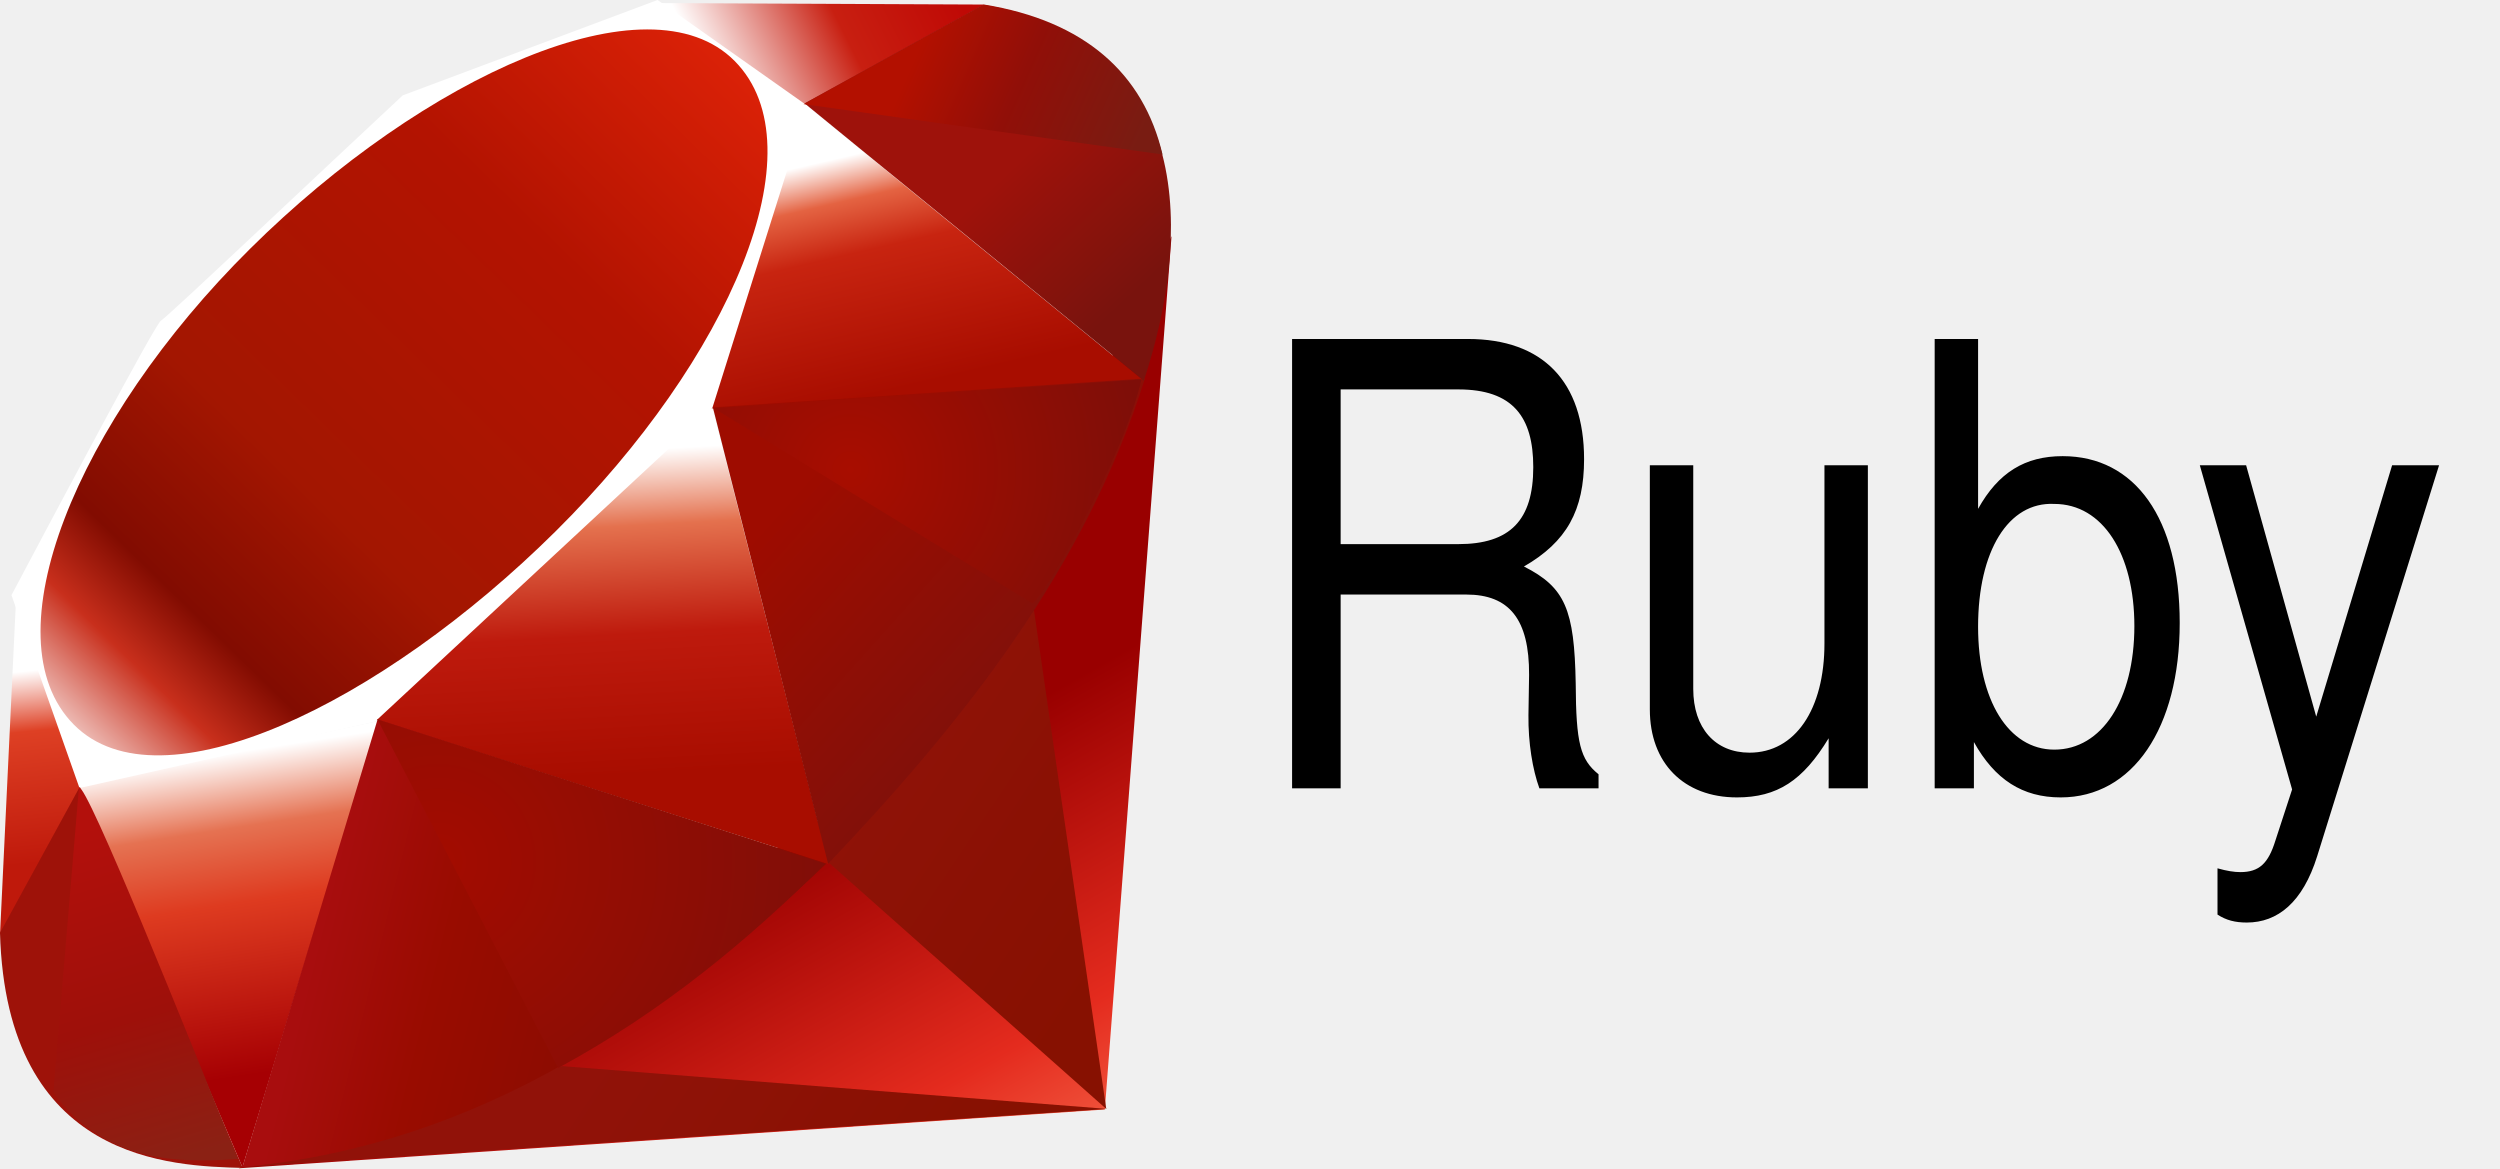
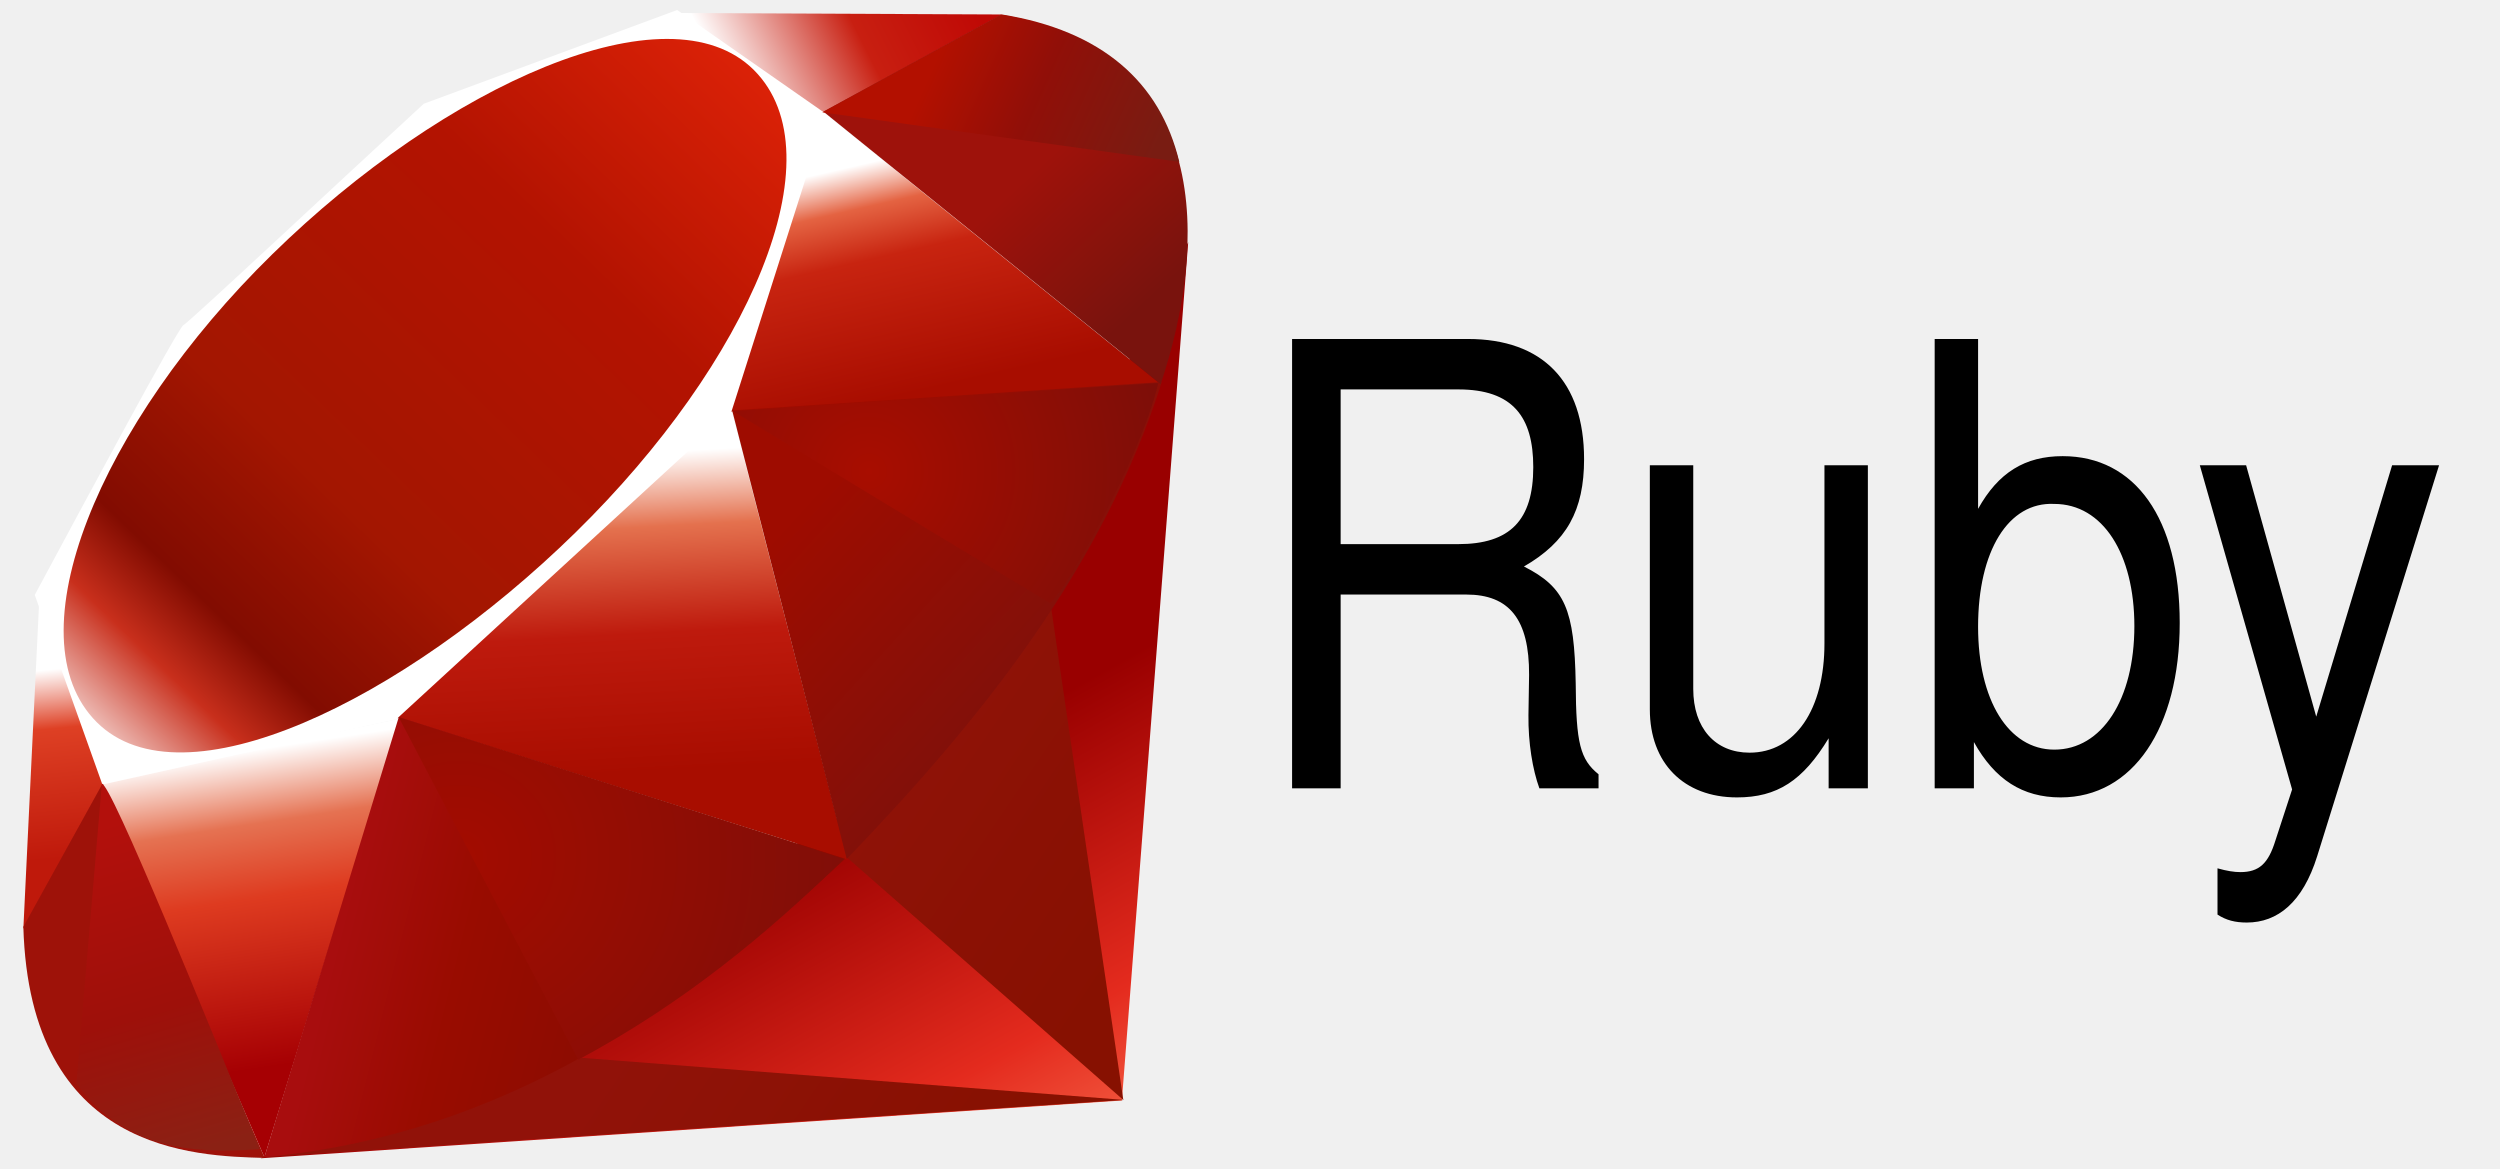
<svg xmlns="http://www.w3.org/2000/svg" xmlns:xlink="http://www.w3.org/1999/xlink" width="111.866mm" height="52.276mm" viewBox="0 0 111.866 52.276" version="1.1" id="svg751">
  <defs id="defs745">
    <linearGradient y2="141.753" x2="132.276" y1="215.549" x1="174.074" gradientUnits="userSpaceOnUse" id="XMLID_17_-9">
      <stop id="stop3272-4" style="stop-color:#FB7655" offset="0" />
      <stop id="stop3274-5" style="stop-color:#FB7655" offset="0" />
      <stop id="stop3276-1" style="stop-color:#E42B1E" offset="0.41" />
      <stop id="stop3278-0" style="stop-color:#990000" offset="0.99" />
      <stop id="stop3280-3" style="stop-color:#990000" offset="1" />
    </linearGradient>
    <linearGradient y2="117.409" x2="141.028" y1="153.558" x1="194.895" gradientUnits="userSpaceOnUse" id="XMLID_18_-7">
      <stop id="stop3285-8" style="stop-color:#871101" offset="0" />
      <stop id="stop3287-8" style="stop-color:#871101" offset="0" />
      <stop id="stop3289-6" style="stop-color:#911209" offset="0.99" />
      <stop id="stop3291-0" style="stop-color:#911209" offset="1" />
    </linearGradient>
    <linearGradient y2="181.638" x2="97.93" y1="217.785" x1="151.795" gradientUnits="userSpaceOnUse" id="XMLID_19_-4">
      <stop id="stop3296-6" style="stop-color:#871101" offset="0" />
      <stop id="stop3298-7" style="stop-color:#871101" offset="0" />
      <stop id="stop3300-6" style="stop-color:#911209" offset="0.99" />
      <stop id="stop3302-0" style="stop-color:#911209" offset="1" />
    </linearGradient>
    <linearGradient y2="181.661" x2="47.047" y1="127.391" x1="38.696" gradientUnits="userSpaceOnUse" id="XMLID_20_-9">
      <stop id="stop3307-7" style="stop-color:#FFFFFF" offset="0" />
      <stop id="stop3309-5" style="stop-color:#FFFFFF" offset="0" />
      <stop id="stop3311-9" style="stop-color:#E57252" offset="0.23" />
      <stop id="stop3313-7" style="stop-color:#DE3B20" offset="0.46" />
      <stop id="stop3315-8" style="stop-color:#A60003" offset="0.99" />
      <stop id="stop3317-5" style="stop-color:#A60003" offset="1" />
    </linearGradient>
    <linearGradient y2="132.102" x2="99.21" y1="76.715" x1="96.133" gradientUnits="userSpaceOnUse" id="XMLID_21_-3">
      <stop id="stop3322-3" style="stop-color:#FFFFFF" offset="0" />
      <stop id="stop3324-8" style="stop-color:#FFFFFF" offset="0" />
      <stop id="stop3326-3" style="stop-color:#E4714E" offset="0.23" />
      <stop id="stop3328-7" style="stop-color:#BE1A0D" offset="0.56" />
      <stop id="stop3330-9" style="stop-color:#A80D00" offset="0.99" />
      <stop id="stop3332-3" style="stop-color:#A80D00" offset="1" />
    </linearGradient>
    <linearGradient y2="65.216" x2="156.314" y1="25.521" x1="147.103" gradientUnits="userSpaceOnUse" id="XMLID_22_-7">
      <stop id="stop3337-8" style="stop-color:#FFFFFF" offset="0" />
      <stop id="stop3339-7" style="stop-color:#FFFFFF" offset="0" />
      <stop id="stop3341-4" style="stop-color:#E46342" offset="0.18" />
      <stop id="stop3343-1" style="stop-color:#C82410" offset="0.4" />
      <stop id="stop3345-9" style="stop-color:#A80D00" offset="0.99" />
      <stop id="stop3347-0" style="stop-color:#A80D00" offset="1" />
    </linearGradient>
    <linearGradient y2="-8.305" x2="158.669" y1="11.541" x1="118.976" gradientUnits="userSpaceOnUse" id="XMLID_23_-9">
      <stop id="stop3352-8" style="stop-color:#FFFFFF" offset="0" />
      <stop id="stop3354-8" style="stop-color:#FFFFFF" offset="0" />
      <stop id="stop3356-5" style="stop-color:#C81F11" offset="0.54" />
      <stop id="stop3358-8" style="stop-color:#BF0905" offset="0.99" />
      <stop id="stop3360-4" style="stop-color:#BF0905" offset="1" />
    </linearGradient>
    <linearGradient y2="146.263" x2="7.17" y1="113.555" x1="3.903" gradientUnits="userSpaceOnUse" id="XMLID_24_-3">
      <stop id="stop3365-7" style="stop-color:#FFFFFF" offset="0" />
      <stop id="stop3367-1" style="stop-color:#FFFFFF" offset="0" />
      <stop id="stop3369-3" style="stop-color:#DE4024" offset="0.31" />
      <stop id="stop3371-8" style="stop-color:#BF190B" offset="0.99" />
      <stop id="stop3373-0" style="stop-color:#BF190B" offset="1" />
    </linearGradient>
    <linearGradient y2="-2.809" x2="135.015" y1="155.105" x1="-18.556" gradientUnits="userSpaceOnUse" id="XMLID_25_-9">
      <stop id="stop3380-7" style="stop-color:#BD0012" offset="0" />
      <stop id="stop3382-9" style="stop-color:#BD0012" offset="0" />
      <stop id="stop3384-9" style="stop-color:#FFFFFF" offset="0.07" />
      <stop id="stop3386-3" style="stop-color:#FFFFFF" offset="0.17" />
      <stop id="stop3388-2" style="stop-color:#C82F1C" offset="0.27" />
      <stop id="stop3390-4" style="stop-color:#820C01" offset="0.33" />
      <stop id="stop3392-3" style="stop-color:#A31601" offset="0.46" />
      <stop id="stop3394-7" style="stop-color:#B31301" offset="0.72" />
      <stop id="stop3396-1" style="stop-color:#E82609" offset="0.99" />
      <stop id="stop3398-2" style="stop-color:#E82609" offset="1" />
    </linearGradient>
    <linearGradient y2="159.617" x2="52.818" y1="171.033" x1="99.075" gradientUnits="userSpaceOnUse" id="XMLID_26_-2">
      <stop id="stop3403-0" style="stop-color:#8C0C01" offset="0" />
      <stop id="stop3405-2" style="stop-color:#8C0C01" offset="0" />
      <stop id="stop3407-1" style="stop-color:#990C00" offset="0.54" />
      <stop id="stop3409-7" style="stop-color:#A80D0E" offset="0.99" />
      <stop id="stop3411-5" style="stop-color:#A80D0E" offset="1" />
    </linearGradient>
    <linearGradient y2="78.684" x2="137.433" y1="115.515" x1="178.526" gradientUnits="userSpaceOnUse" id="XMLID_27_-1">
      <stop id="stop3416-7" style="stop-color:#7E110B" offset="0" />
      <stop id="stop3418-4" style="stop-color:#7E110B" offset="0" />
      <stop id="stop3420-1" style="stop-color:#9E0C00" offset="0.99" />
      <stop id="stop3422-7" style="stop-color:#9E0C00" offset="1" />
    </linearGradient>
    <linearGradient y2="26.054" x2="173.154" y1="47.937" x1="193.624" gradientUnits="userSpaceOnUse" id="XMLID_28_-1">
      <stop id="stop3427-1" style="stop-color:#79130D" offset="0" />
      <stop id="stop3429-1" style="stop-color:#79130D" offset="0" />
      <stop id="stop3431-7" style="stop-color:#9E120B" offset="0.99" />
      <stop id="stop3433-0" style="stop-color:#9E120B" offset="1" />
    </linearGradient>
    <radialGradient gradientUnits="userSpaceOnUse" r="50.358" cy="79.388" cx="143.832" id="XMLID_29_-4">
      <stop id="stop3440-0" style="stop-color:#A80D00" offset="0" />
      <stop id="stop3442-8" style="stop-color:#A80D00" offset="0" />
      <stop id="stop3444-5" style="stop-color:#7E0E08" offset="0.99" />
      <stop id="stop3446-1" style="stop-color:#7E0E08" offset="1" />
    </radialGradient>
    <radialGradient gradientUnits="userSpaceOnUse" r="66.944" cy="145.751" cx="74.092" id="XMLID_30_-6">
      <stop id="stop3451-6" style="stop-color:#A30C00" offset="0" />
      <stop id="stop3453-2" style="stop-color:#A30C00" offset="0" />
      <stop id="stop3455-1" style="stop-color:#800E08" offset="0.99" />
      <stop id="stop3457-9" style="stop-color:#800E08" offset="1" />
    </radialGradient>
    <linearGradient y2="140.742" x2="9.989" y1="197.336" x1="26.67" gradientUnits="userSpaceOnUse" id="XMLID_31_-6">
      <stop id="stop3462-4" style="stop-color:#8B2114" offset="0" />
      <stop id="stop3464-8" style="stop-color:#8B2114" offset="0" />
      <stop id="stop3466-0" style="stop-color:#9E100A" offset="0.43" />
      <stop id="stop3468-8" style="stop-color:#B3100C" offset="0.99" />
      <stop id="stop3470-1" style="stop-color:#B3100C" offset="1" />
    </linearGradient>
    <linearGradient y2="26.306" x2="192.039" y1="9.798" x1="154.641" gradientUnits="userSpaceOnUse" id="XMLID_32_-0">
      <stop id="stop3475-2" style="stop-color:#B31000" offset="0" />
      <stop id="stop3477-2" style="stop-color:#B31000" offset="0" />
      <stop id="stop3479-9" style="stop-color:#910F08" offset="0.44" />
      <stop id="stop3481-7" style="stop-color:#791C12" offset="0.99" />
      <stop id="stop3483-5" style="stop-color:#791C12" offset="1" />
    </linearGradient>
    <linearGradient xlink:href="#XMLID_17_-9" id="linearGradient3448" gradientUnits="userSpaceOnUse" x1="174.074" y1="215.549" x2="132.276" y2="141.753" />
  </defs>
-   <g style="display:inline;overflow:visible" id="g1629" transform="scale(0.2645833)">
+   <g style="display:inline;overflow:visible" id="g1629" transform="matrix(0.2630769,0,0,0.2600515,1.044637,0.4477017)">
    <polygon id="polygon3282" points="198.13,39.95 153.5,130.41 40.38,197.58 186.849,187.641 " style="clip-rule:evenodd;fill:url(#linearGradient3448);fill-rule:evenodd" />
-     <polygon id="polygon3293" points="140.209,145.93 187.089,187.54 174.5,100.65 " style="clip-rule:evenodd;fill:url(#XMLID_18_-7);fill-rule:evenodd" />
-     <polygon id="polygon3304" points="40.87,197.391 187.259,187.54 95.03,180.3 " style="clip-rule:evenodd;fill:url(#XMLID_19_-4);fill-rule:evenodd" />
-     <polygon id="polygon3319" points="13.34,132.771 41,197.41 64.04,121.93 " style="clip-rule:evenodd;fill:url(#XMLID_20_-9);fill-rule:evenodd" />
-     <polygon id="polygon3334" points="58.33,120.01 140.2,146.18 119,63.14 " style="clip-rule:evenodd;fill:url(#XMLID_21_-3);fill-rule:evenodd" />
-     <polygon id="polygon3349" points="120,69.1 193.32,64.31 135.97,17.47 " style="clip-rule:evenodd;fill:url(#XMLID_22_-7);fill-rule:evenodd" />
-     <polygon id="polygon3362" points="111.49,0.52 166.5,0.77 132.77,19.41 " style="clip-rule:evenodd;fill:url(#XMLID_23_-9);fill-rule:evenodd" />
-     <polygon id="polygon3375" points="2.7,101.62 0,158.09 14.13,132.32 " style="clip-rule:evenodd;fill:url(#XMLID_24_-3);fill-rule:evenodd" />
+     <polygon id="polygon3293" points="187.089,187.54 174.5,100.65 140.209,145.93 " style="clip-rule:evenodd;fill:url(#XMLID_18_-7);fill-rule:evenodd" />
+     <polygon id="polygon3304" points="187.259,187.54 95.03,180.3 40.87,197.391 " style="clip-rule:evenodd;fill:url(#XMLID_19_-4);fill-rule:evenodd" />
+     <polygon id="polygon3319" points="41,197.41 64.04,121.93 13.34,132.771 " style="clip-rule:evenodd;fill:url(#XMLID_20_-9);fill-rule:evenodd" />
+     <polygon id="polygon3334" points="140.2,146.18 119,63.14 58.33,120.01 " style="clip-rule:evenodd;fill:url(#XMLID_21_-3);fill-rule:evenodd" />
+     <polygon id="polygon3349" points="193.32,64.31 135.97,17.47 120,69.1 " style="clip-rule:evenodd;fill:url(#XMLID_22_-7);fill-rule:evenodd" />
+     <polygon id="polygon3362" points="166.5,0.77 132.77,19.41 111.49,0.52 " style="clip-rule:evenodd;fill:url(#XMLID_23_-9);fill-rule:evenodd" />
+     <polygon id="polygon3375" points="0,158.09 14.13,132.32 2.7,101.62 " style="clip-rule:evenodd;fill:url(#XMLID_24_-3);fill-rule:evenodd" />
    <path id="path3377" d="m 1.94,100.65 11.5,32.62 49.97,-11.211 57.05,-53.02 L 136.56,17.9 111.209,0 68.109,16.13 C 54.53,28.76 28.18,53.75 27.23,54.22 26.29,54.7 9.83,85.81 1.94,100.65 Z" style="clip-rule:evenodd;fill:#ffffff;fill-rule:evenodd" />
    <path id="path3400" d="m 42.32,42.05 c 29.43,-29.18 67.37,-46.42 81.93,-31.73 14.551,14.69 -0.88,50.39 -30.31,79.56 -29.43,29.17 -66.9,47.36 -81.45,32.67 -14.56,-14.68 0.4,-51.33 29.83,-80.5 z" style="clip-rule:evenodd;fill:url(#XMLID_25_-9);fill-rule:evenodd" />
    <path id="path3413" d="m 41,197.38 22.86,-75.72 75.92,24.39 C 112.33,171.79 81.8,193.55 41,197.38 Z" style="clip-rule:evenodd;fill:url(#XMLID_26_-2);fill-rule:evenodd" />
    <path id="path3424" d="m 120.56,68.89 19.49,77.2 C 162.98,121.98 183.56,96.06 193.639,64 Z" style="clip-rule:evenodd;fill:url(#XMLID_27_-1);fill-rule:evenodd" />
    <path id="path3435" d="m 193.44,64.39 c 7.8,-23.54 9.6,-57.31 -27.181,-63.58 l -30.18,16.67 z" style="clip-rule:evenodd;fill:url(#XMLID_28_-1);fill-rule:evenodd" />
    <path id="path3437" d="m 0,157.75 c 1.08,38.851 29.11,39.43 41.05,39.771 L 13.47,133.11 Z" style="clip-rule:evenodd;fill:#9e1209;fill-rule:evenodd" />
    <path id="path3448" d="m 120.669,69.01 c 17.62,10.83 53.131,32.58 53.851,32.98 1.119,0.63 15.31,-23.93 18.53,-37.81 z" style="clip-rule:evenodd;fill:url(#XMLID_29_-4);fill-rule:evenodd" />
    <path id="path3459" d="m 63.83,121.66 30.56,58.96 c 18.07,-9.8 32.22,-21.74 45.18,-34.53 z" style="clip-rule:evenodd;fill:url(#XMLID_30_-6);fill-rule:evenodd" />
    <path id="path3472" d="m 13.35,133.19 -4.33,51.56 c 8.17,11.16 19.41,12.13 31.2,11.26 -8.53,-21.23 -25.57,-63.68 -26.87,-62.82 z" style="clip-rule:evenodd;fill:url(#XMLID_31_-6);fill-rule:evenodd" />
    <path id="path3485" d="m 135.9,17.61 60.71,8.52 C 193.37,12.4 183.42,3.54 166.46,0.77 Z" style="clip-rule:evenodd;fill:url(#XMLID_32_-0);fill-rule:evenodd" />
  </g>
  <text xml:space="preserve" style="font-style:normal;font-weight:normal;font-size:15.765px;line-height:1.25;font-family:sans-serif;letter-spacing:0px;word-spacing:0px;fill:#000000;fill-opacity:1;stroke:none;stroke-width:0.394" x="60.42" y="32.482" id="text380" transform="scale(0.9209157,1.085876)">
    <tspan id="tspan378" x="60.42" y="32.482" style="font-style:normal;font-variant:normal;font-weight:500;font-stretch:normal;font-size:25.4px;font-family:'Helvetica Neue';-inkscape-font-specification:'Helvetica Neue, Medium';font-variant-ligatures:normal;font-variant-caps:normal;font-variant-numeric:normal;font-feature-settings:normal;text-align:start;writing-mode:lr-tb;text-anchor:start;stroke-width:0.394">Ruby</tspan>
  </text>
</svg>
